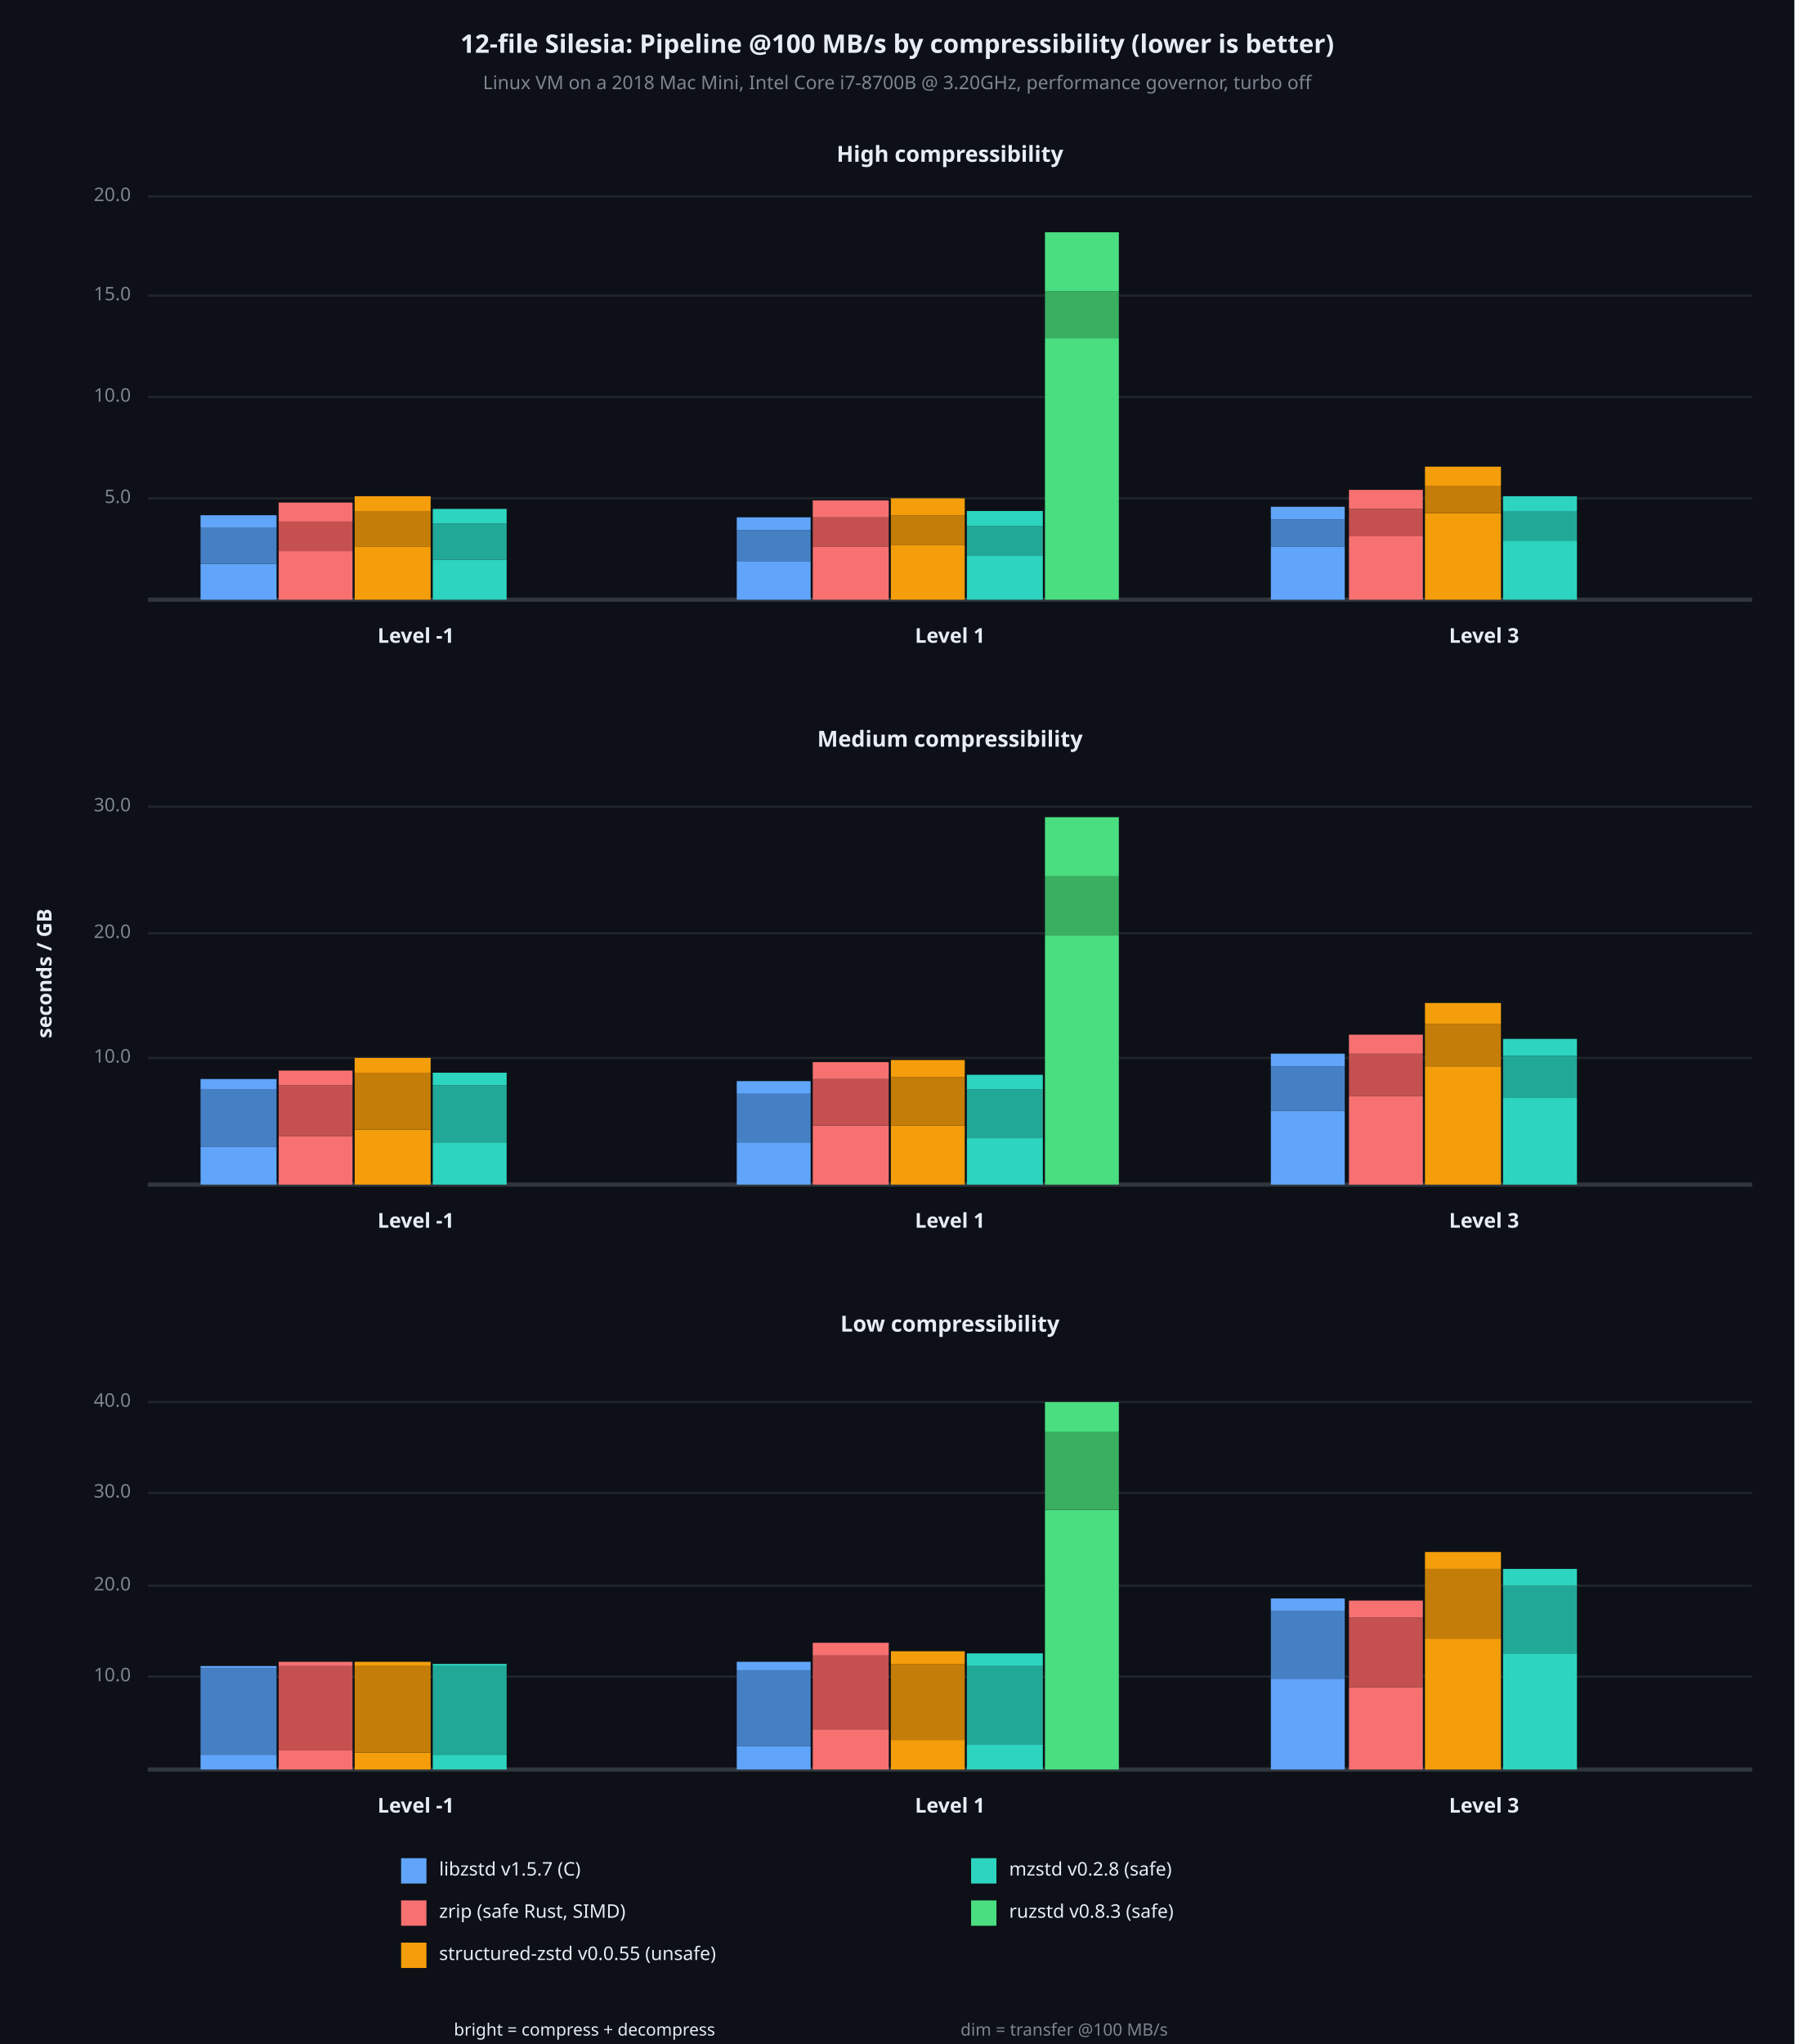
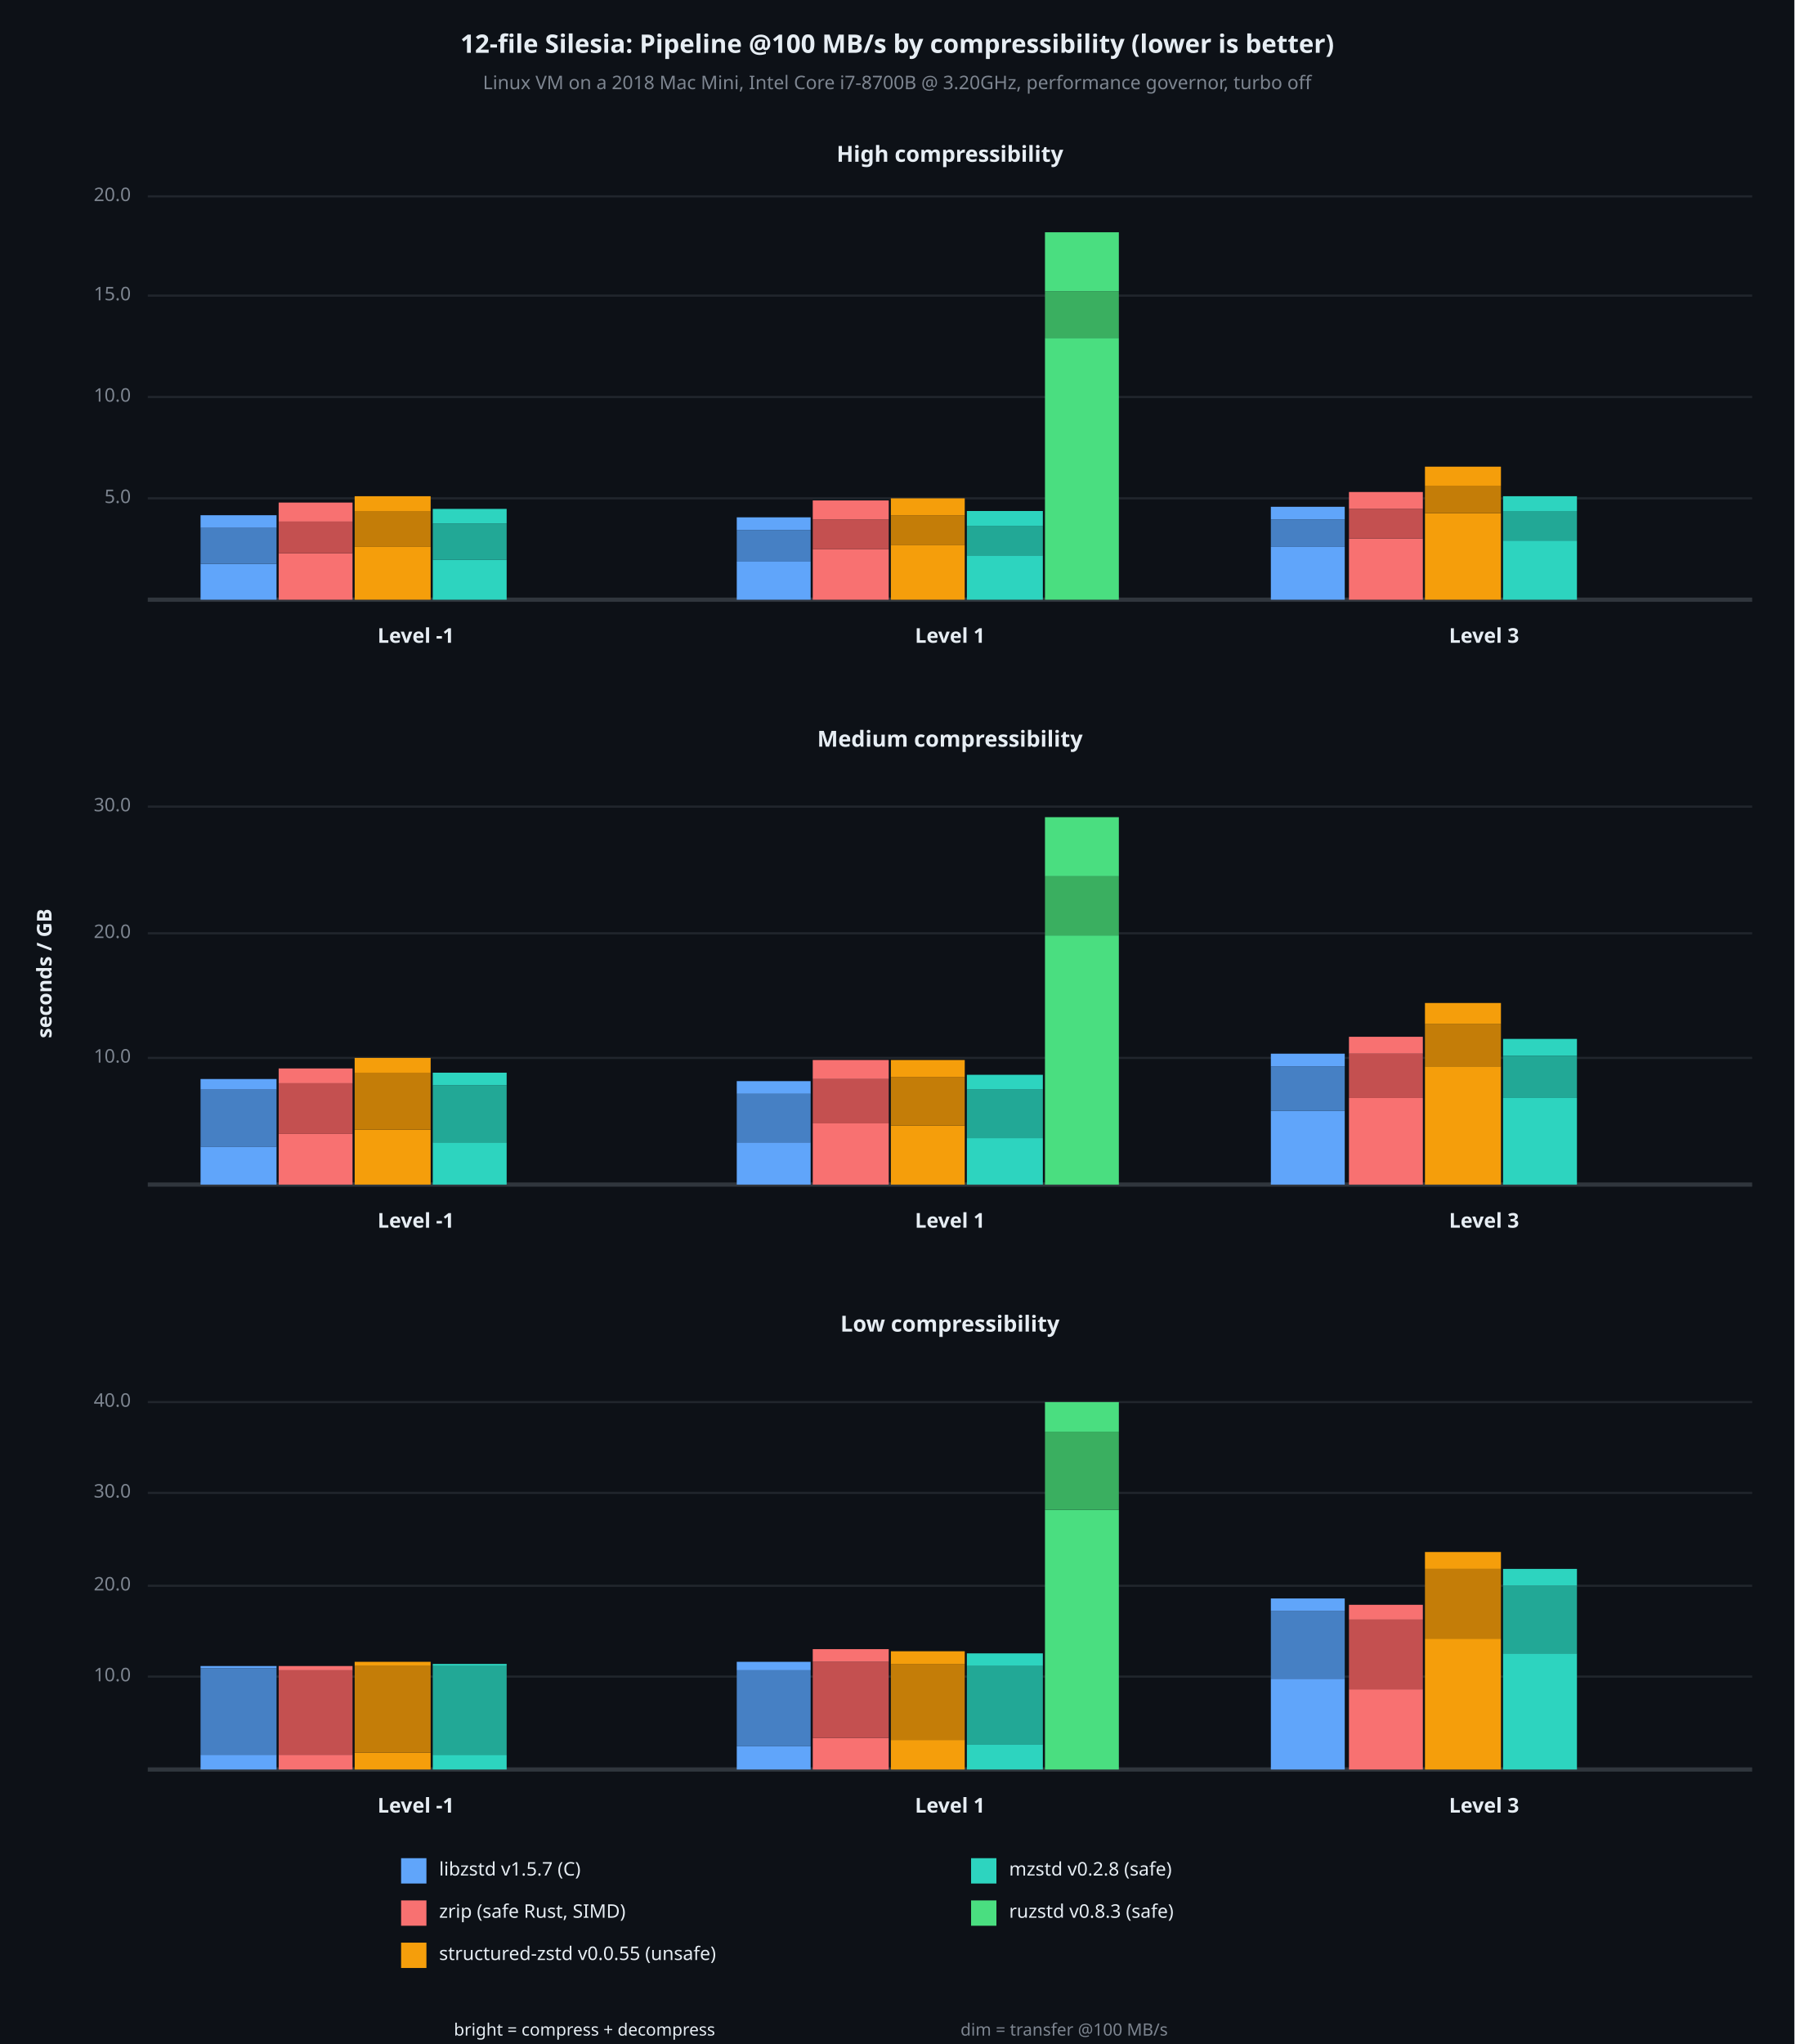
<svg xmlns="http://www.w3.org/2000/svg" viewBox="0 0 850 968" font-family="system-ui, -apple-system, sans-serif">
  <rect x="0" y="0" width="850" height="968" opacity="1" fill="#0D1117" stroke="none" />
  <text x="425" y="22" dy="0.5ex" text-anchor="middle" font-family="sans-serif" font-size="12.097" opacity="1" fill="#E6EDF3" font-weight="bold">
12-file Silesia: Pipeline @100 MB/s by compressibility (lower is better)
</text>
  <text x="425" y="40" dy="0.5ex" text-anchor="middle" font-family="sans-serif" font-size="8.871" opacity="1" fill="#7D8590">
Linux VM on a 2018 Mac Mini, Intel Core i7-8700B @ 3.20GHz, performance governor, turbo off
</text>
  <text x="22" y="461" dy="0.5ex" text-anchor="middle" font-family="sans-serif" font-size="9.677" opacity="1" fill="#E6EDF3" font-weight="bold" transform="rotate(270, 22, 461)">
seconds / GB
</text>
  <text x="450" y="74" dy="0.5ex" text-anchor="middle" font-family="sans-serif" font-size="10.484" opacity="1" fill="#E6EDF3" font-weight="bold">
High compressibility
</text>
  <polyline fill="none" opacity="1" stroke="#21262D" stroke-width="1" points="70,236 830,236 " />
  <text x="62" y="236" dy="0.5ex" text-anchor="end" font-family="sans-serif" font-size="8.871" opacity="1" fill="#7D8590">
5.0
</text>
  <polyline fill="none" opacity="1" stroke="#21262D" stroke-width="1" points="70,188 830,188 " />
  <text x="62" y="188" dy="0.5ex" text-anchor="end" font-family="sans-serif" font-size="8.871" opacity="1" fill="#7D8590">
10.0
</text>
  <polyline fill="none" opacity="1" stroke="#21262D" stroke-width="1" points="70,140 830,140 " />
  <text x="62" y="140" dy="0.5ex" text-anchor="end" font-family="sans-serif" font-size="8.871" opacity="1" fill="#7D8590">
15.0
</text>
  <polyline fill="none" opacity="1" stroke="#21262D" stroke-width="1" points="70,93 830,93 " />
  <text x="62" y="93" dy="0.5ex" text-anchor="end" font-family="sans-serif" font-size="8.871" opacity="1" fill="#7D8590">
20.0
</text>
  <polyline fill="none" opacity="1" stroke="#30363D" stroke-width="2" points="70,284 830,284 " />
  <rect x="95" y="267" width="36" height="17" opacity="1" fill="#60A5FA" stroke="none" />
  <rect x="95" y="250" width="36" height="17" opacity="1" fill="#4680C4" stroke="none" />
  <rect x="95" y="244" width="36" height="6" opacity="1" fill="#60A5FA" stroke="none" />
-   <rect x="132" y="261" width="35" height="23" opacity="1" fill="#F87171" stroke="none" />
-   <rect x="132" y="247" width="35" height="14" opacity="1" fill="#C45050" stroke="none" />
+   <rect x="132" y="262" width="35" height="22" opacity="1" fill="#F87171" stroke="none" />
+   <rect x="132" y="247" width="35" height="15" opacity="1" fill="#C45050" stroke="none" />
  <rect x="132" y="238" width="35" height="9" opacity="1" fill="#F87171" stroke="none" />
  <rect x="168" y="259" width="36" height="25" opacity="1" fill="#F59E0B" stroke="none" />
  <rect x="168" y="242" width="36" height="17" opacity="1" fill="#C47D08" stroke="none" />
  <rect x="168" y="235" width="36" height="7" opacity="1" fill="#F59E0B" stroke="none" />
  <rect x="205" y="265" width="35" height="19" opacity="1" fill="#2DD4BF" stroke="none" />
  <rect x="205" y="248" width="35" height="17" opacity="1" fill="#22A896" stroke="none" />
  <rect x="205" y="241" width="35" height="7" opacity="1" fill="#2DD4BF" stroke="none" />
  <text x="197" y="302" dy="0.5ex" text-anchor="middle" font-family="sans-serif" font-size="9.677" opacity="1" fill="#E6EDF3" font-weight="bold">
Level -1
</text>
  <rect x="349" y="266" width="35" height="18" opacity="1" fill="#60A5FA" stroke="none" />
  <rect x="349" y="251" width="35" height="15" opacity="1" fill="#4680C4" stroke="none" />
  <rect x="349" y="245" width="35" height="6" opacity="1" fill="#60A5FA" stroke="none" />
-   <rect x="385" y="259" width="36" height="25" opacity="1" fill="#F87171" stroke="none" />
-   <rect x="385" y="245" width="36" height="14" opacity="1" fill="#C45050" stroke="none" />
-   <rect x="385" y="237" width="36" height="8" opacity="1" fill="#F87171" stroke="none" />
+   <rect x="385" y="260" width="36" height="24" opacity="1" fill="#F87171" stroke="none" />
+   <rect x="385" y="246" width="36" height="14" opacity="1" fill="#C45050" stroke="none" />
+   <rect x="385" y="237" width="36" height="9" opacity="1" fill="#F87171" stroke="none" />
  <rect x="422" y="258" width="35" height="26" opacity="1" fill="#F59E0B" stroke="none" />
  <rect x="422" y="244" width="35" height="14" opacity="1" fill="#C47D08" stroke="none" />
  <rect x="422" y="236" width="35" height="8" opacity="1" fill="#F59E0B" stroke="none" />
  <rect x="458" y="263" width="36" height="21" opacity="1" fill="#2DD4BF" stroke="none" />
  <rect x="458" y="249" width="36" height="14" opacity="1" fill="#22A896" stroke="none" />
  <rect x="458" y="242" width="36" height="7" opacity="1" fill="#2DD4BF" stroke="none" />
  <rect x="495" y="160" width="35" height="124" opacity="1" fill="#4ADE80" stroke="none" />
  <rect x="495" y="138" width="35" height="22" opacity="1" fill="#3AAF60" stroke="none" />
  <rect x="495" y="110" width="35" height="28" opacity="1" fill="#4ADE80" stroke="none" />
  <text x="450" y="302" dy="0.5ex" text-anchor="middle" font-family="sans-serif" font-size="9.677" opacity="1" fill="#E6EDF3" font-weight="bold">
Level 1
</text>
  <rect x="602" y="259" width="35" height="25" opacity="1" fill="#60A5FA" stroke="none" />
  <rect x="602" y="246" width="35" height="13" opacity="1" fill="#4680C4" stroke="none" />
  <rect x="602" y="240" width="35" height="6" opacity="1" fill="#60A5FA" stroke="none" />
-   <rect x="639" y="254" width="35" height="30" opacity="1" fill="#F87171" stroke="none" />
-   <rect x="639" y="241" width="35" height="13" opacity="1" fill="#C45050" stroke="none" />
-   <rect x="639" y="232" width="35" height="9" opacity="1" fill="#F87171" stroke="none" />
+   <rect x="639" y="255" width="35" height="29" opacity="1" fill="#F87171" stroke="none" />
+   <rect x="639" y="241" width="35" height="14" opacity="1" fill="#C45050" stroke="none" />
+   <rect x="639" y="233" width="35" height="8" opacity="1" fill="#F87171" stroke="none" />
  <rect x="675" y="243" width="36" height="41" opacity="1" fill="#F59E0B" stroke="none" />
  <rect x="675" y="230" width="36" height="13" opacity="1" fill="#C47D08" stroke="none" />
  <rect x="675" y="221" width="36" height="9" opacity="1" fill="#F59E0B" stroke="none" />
  <rect x="712" y="256" width="35" height="28" opacity="1" fill="#2DD4BF" stroke="none" />
  <rect x="712" y="242" width="35" height="14" opacity="1" fill="#22A896" stroke="none" />
  <rect x="712" y="235" width="35" height="7" opacity="1" fill="#2DD4BF" stroke="none" />
  <text x="703" y="302" dy="0.5ex" text-anchor="middle" font-family="sans-serif" font-size="9.677" opacity="1" fill="#E6EDF3" font-weight="bold">
Level 3
</text>
  <text x="450" y="351" dy="0.5ex" text-anchor="middle" font-family="sans-serif" font-size="10.484" opacity="1" fill="#E6EDF3" font-weight="bold">
Medium compressibility
</text>
  <polyline fill="none" opacity="1" stroke="#21262D" stroke-width="1" points="70,501 830,501 " />
  <text x="62" y="501" dy="0.5ex" text-anchor="end" font-family="sans-serif" font-size="8.871" opacity="1" fill="#7D8590">
10.0
</text>
  <polyline fill="none" opacity="1" stroke="#21262D" stroke-width="1" points="70,442 830,442 " />
  <text x="62" y="442" dy="0.5ex" text-anchor="end" font-family="sans-serif" font-size="8.871" opacity="1" fill="#7D8590">
20.0
</text>
  <polyline fill="none" opacity="1" stroke="#21262D" stroke-width="1" points="70,382 830,382 " />
  <text x="62" y="382" dy="0.5ex" text-anchor="end" font-family="sans-serif" font-size="8.871" opacity="1" fill="#7D8590">
30.0
</text>
  <polyline fill="none" opacity="1" stroke="#30363D" stroke-width="2" points="70,561 830,561 " />
  <rect x="95" y="543" width="36" height="18" opacity="1" fill="#60A5FA" stroke="none" />
  <rect x="95" y="516" width="36" height="27" opacity="1" fill="#4680C4" stroke="none" />
  <rect x="95" y="511" width="36" height="5" opacity="1" fill="#60A5FA" stroke="none" />
-   <rect x="132" y="538" width="35" height="23" opacity="1" fill="#F87171" stroke="none" />
-   <rect x="132" y="514" width="35" height="24" opacity="1" fill="#C45050" stroke="none" />
-   <rect x="132" y="507" width="35" height="7" opacity="1" fill="#F87171" stroke="none" />
+   <rect x="132" y="537" width="35" height="24" opacity="1" fill="#F87171" stroke="none" />
+   <rect x="132" y="513" width="35" height="24" opacity="1" fill="#C45050" stroke="none" />
+   <rect x="132" y="506" width="35" height="7" opacity="1" fill="#F87171" stroke="none" />
  <rect x="168" y="535" width="36" height="26" opacity="1" fill="#F59E0B" stroke="none" />
  <rect x="168" y="508" width="36" height="27" opacity="1" fill="#C47D08" stroke="none" />
  <rect x="168" y="501" width="36" height="7" opacity="1" fill="#F59E0B" stroke="none" />
  <rect x="205" y="541" width="35" height="20" opacity="1" fill="#2DD4BF" stroke="none" />
  <rect x="205" y="514" width="35" height="27" opacity="1" fill="#22A896" stroke="none" />
  <rect x="205" y="508" width="35" height="6" opacity="1" fill="#2DD4BF" stroke="none" />
  <text x="197" y="579" dy="0.5ex" text-anchor="middle" font-family="sans-serif" font-size="9.677" opacity="1" fill="#E6EDF3" font-weight="bold">
Level -1
</text>
  <rect x="349" y="541" width="35" height="20" opacity="1" fill="#60A5FA" stroke="none" />
  <rect x="349" y="518" width="35" height="23" opacity="1" fill="#4680C4" stroke="none" />
  <rect x="349" y="512" width="35" height="6" opacity="1" fill="#60A5FA" stroke="none" />
-   <rect x="385" y="533" width="36" height="28" opacity="1" fill="#F87171" stroke="none" />
-   <rect x="385" y="511" width="36" height="22" opacity="1" fill="#C45050" stroke="none" />
-   <rect x="385" y="503" width="36" height="8" opacity="1" fill="#F87171" stroke="none" />
+   <rect x="385" y="532" width="36" height="29" opacity="1" fill="#F87171" stroke="none" />
+   <rect x="385" y="511" width="36" height="21" opacity="1" fill="#C45050" stroke="none" />
+   <rect x="385" y="502" width="36" height="9" opacity="1" fill="#F87171" stroke="none" />
  <rect x="422" y="533" width="35" height="28" opacity="1" fill="#F59E0B" stroke="none" />
  <rect x="422" y="510" width="35" height="23" opacity="1" fill="#C47D08" stroke="none" />
  <rect x="422" y="502" width="35" height="8" opacity="1" fill="#F59E0B" stroke="none" />
  <rect x="458" y="539" width="36" height="22" opacity="1" fill="#2DD4BF" stroke="none" />
  <rect x="458" y="516" width="36" height="23" opacity="1" fill="#22A896" stroke="none" />
  <rect x="458" y="509" width="36" height="7" opacity="1" fill="#2DD4BF" stroke="none" />
  <rect x="495" y="443" width="35" height="118" opacity="1" fill="#4ADE80" stroke="none" />
  <rect x="495" y="415" width="35" height="28" opacity="1" fill="#3AAF60" stroke="none" />
  <rect x="495" y="387" width="35" height="28" opacity="1" fill="#4ADE80" stroke="none" />
  <text x="450" y="579" dy="0.5ex" text-anchor="middle" font-family="sans-serif" font-size="9.677" opacity="1" fill="#E6EDF3" font-weight="bold">
Level 1
</text>
  <rect x="602" y="526" width="35" height="35" opacity="1" fill="#60A5FA" stroke="none" />
  <rect x="602" y="505" width="35" height="21" opacity="1" fill="#4680C4" stroke="none" />
  <rect x="602" y="499" width="35" height="6" opacity="1" fill="#60A5FA" stroke="none" />
-   <rect x="639" y="519" width="35" height="42" opacity="1" fill="#F87171" stroke="none" />
-   <rect x="639" y="499" width="35" height="20" opacity="1" fill="#C45050" stroke="none" />
-   <rect x="639" y="490" width="35" height="9" opacity="1" fill="#F87171" stroke="none" />
+   <rect x="639" y="520" width="35" height="41" opacity="1" fill="#F87171" stroke="none" />
+   <rect x="639" y="499" width="35" height="21" opacity="1" fill="#C45050" stroke="none" />
+   <rect x="639" y="491" width="35" height="8" opacity="1" fill="#F87171" stroke="none" />
  <rect x="675" y="505" width="36" height="56" opacity="1" fill="#F59E0B" stroke="none" />
  <rect x="675" y="485" width="36" height="20" opacity="1" fill="#C47D08" stroke="none" />
  <rect x="675" y="475" width="36" height="10" opacity="1" fill="#F59E0B" stroke="none" />
  <rect x="712" y="520" width="35" height="41" opacity="1" fill="#2DD4BF" stroke="none" />
  <rect x="712" y="500" width="35" height="20" opacity="1" fill="#22A896" stroke="none" />
  <rect x="712" y="492" width="35" height="8" opacity="1" fill="#2DD4BF" stroke="none" />
  <text x="703" y="579" dy="0.5ex" text-anchor="middle" font-family="sans-serif" font-size="9.677" opacity="1" fill="#E6EDF3" font-weight="bold">
Level 3
</text>
  <text x="450" y="628" dy="0.5ex" text-anchor="middle" font-family="sans-serif" font-size="10.484" opacity="1" fill="#E6EDF3" font-weight="bold">
Low compressibility
</text>
  <polyline fill="none" opacity="1" stroke="#21262D" stroke-width="1" points="70,794 830,794 " />
  <text x="62" y="794" dy="0.5ex" text-anchor="end" font-family="sans-serif" font-size="8.871" opacity="1" fill="#7D8590">
10.0
</text>
  <polyline fill="none" opacity="1" stroke="#21262D" stroke-width="1" points="70,751 830,751 " />
  <text x="62" y="751" dy="0.5ex" text-anchor="end" font-family="sans-serif" font-size="8.871" opacity="1" fill="#7D8590">
20.0
</text>
  <polyline fill="none" opacity="1" stroke="#21262D" stroke-width="1" points="70,707 830,707 " />
  <text x="62" y="707" dy="0.5ex" text-anchor="end" font-family="sans-serif" font-size="8.871" opacity="1" fill="#7D8590">
30.0
</text>
  <polyline fill="none" opacity="1" stroke="#21262D" stroke-width="1" points="70,664 830,664 " />
  <text x="62" y="664" dy="0.5ex" text-anchor="end" font-family="sans-serif" font-size="8.871" opacity="1" fill="#7D8590">
40.0
</text>
  <polyline fill="none" opacity="1" stroke="#30363D" stroke-width="2" points="70,838 830,838 " />
  <rect x="95" y="831" width="36" height="7" opacity="1" fill="#60A5FA" stroke="none" />
  <rect x="95" y="790" width="36" height="41" opacity="1" fill="#4680C4" stroke="none" />
  <rect x="95" y="789" width="36" height="1" opacity="1" fill="#60A5FA" stroke="none" />
-   <rect x="132" y="829" width="35" height="9" opacity="1" fill="#F87171" stroke="none" />
-   <rect x="132" y="789" width="35" height="40" opacity="1" fill="#C45050" stroke="none" />
-   <rect x="132" y="787" width="35" height="2" opacity="1" fill="#F87171" stroke="none" />
+   <rect x="132" y="831" width="35" height="7" opacity="1" fill="#F87171" stroke="none" />
+   <rect x="132" y="791" width="35" height="40" opacity="1" fill="#C45050" stroke="none" />
+   <rect x="132" y="789" width="35" height="2" opacity="1" fill="#F87171" stroke="none" />
  <rect x="168" y="830" width="36" height="8" opacity="1" fill="#F59E0B" stroke="none" />
  <rect x="168" y="789" width="36" height="41" opacity="1" fill="#C47D08" stroke="none" />
  <rect x="168" y="787" width="36" height="2" opacity="1" fill="#F59E0B" stroke="none" />
  <rect x="205" y="831" width="35" height="7" opacity="1" fill="#2DD4BF" stroke="none" />
  <rect x="205" y="789" width="35" height="42" opacity="1" fill="#22A896" stroke="none" />
  <rect x="205" y="788" width="35" height="1" opacity="1" fill="#2DD4BF" stroke="none" />
  <text x="197" y="856" dy="0.5ex" text-anchor="middle" font-family="sans-serif" font-size="9.677" opacity="1" fill="#E6EDF3" font-weight="bold">
Level -1
</text>
  <rect x="349" y="827" width="35" height="11" opacity="1" fill="#60A5FA" stroke="none" />
  <rect x="349" y="791" width="35" height="36" opacity="1" fill="#4680C4" stroke="none" />
  <rect x="349" y="787" width="35" height="4" opacity="1" fill="#60A5FA" stroke="none" />
-   <rect x="385" y="819" width="36" height="19" opacity="1" fill="#F87171" stroke="none" />
-   <rect x="385" y="784" width="36" height="35" opacity="1" fill="#C45050" stroke="none" />
-   <rect x="385" y="778" width="36" height="6" opacity="1" fill="#F87171" stroke="none" />
+   <rect x="385" y="823" width="36" height="15" opacity="1" fill="#F87171" stroke="none" />
+   <rect x="385" y="787" width="36" height="36" opacity="1" fill="#C45050" stroke="none" />
+   <rect x="385" y="781" width="36" height="6" opacity="1" fill="#F87171" stroke="none" />
  <rect x="422" y="824" width="35" height="14" opacity="1" fill="#F59E0B" stroke="none" />
  <rect x="422" y="788" width="35" height="36" opacity="1" fill="#C47D08" stroke="none" />
  <rect x="422" y="782" width="35" height="6" opacity="1" fill="#F59E0B" stroke="none" />
  <rect x="458" y="826" width="36" height="12" opacity="1" fill="#2DD4BF" stroke="none" />
  <rect x="458" y="789" width="36" height="37" opacity="1" fill="#22A896" stroke="none" />
  <rect x="458" y="783" width="36" height="6" opacity="1" fill="#2DD4BF" stroke="none" />
  <rect x="495" y="715" width="35" height="123" opacity="1" fill="#4ADE80" stroke="none" />
  <rect x="495" y="678" width="35" height="37" opacity="1" fill="#3AAF60" stroke="none" />
  <rect x="495" y="664" width="35" height="14" opacity="1" fill="#4ADE80" stroke="none" />
  <text x="450" y="856" dy="0.5ex" text-anchor="middle" font-family="sans-serif" font-size="9.677" opacity="1" fill="#E6EDF3" font-weight="bold">
Level 1
</text>
  <rect x="602" y="795" width="35" height="43" opacity="1" fill="#60A5FA" stroke="none" />
  <rect x="602" y="763" width="35" height="32" opacity="1" fill="#4680C4" stroke="none" />
  <rect x="602" y="757" width="35" height="6" opacity="1" fill="#60A5FA" stroke="none" />
-   <rect x="639" y="799" width="35" height="39" opacity="1" fill="#F87171" stroke="none" />
-   <rect x="639" y="766" width="35" height="33" opacity="1" fill="#C45050" stroke="none" />
-   <rect x="639" y="758" width="35" height="8" opacity="1" fill="#F87171" stroke="none" />
+   <rect x="639" y="800" width="35" height="38" opacity="1" fill="#F87171" stroke="none" />
+   <rect x="639" y="767" width="35" height="33" opacity="1" fill="#C45050" stroke="none" />
+   <rect x="639" y="760" width="35" height="7" opacity="1" fill="#F87171" stroke="none" />
  <rect x="675" y="776" width="36" height="62" opacity="1" fill="#F59E0B" stroke="none" />
  <rect x="675" y="743" width="36" height="33" opacity="1" fill="#C47D08" stroke="none" />
  <rect x="675" y="735" width="36" height="8" opacity="1" fill="#F59E0B" stroke="none" />
  <rect x="712" y="783" width="35" height="55" opacity="1" fill="#2DD4BF" stroke="none" />
  <rect x="712" y="751" width="35" height="32" opacity="1" fill="#22A896" stroke="none" />
  <rect x="712" y="743" width="35" height="8" opacity="1" fill="#2DD4BF" stroke="none" />
  <text x="703" y="856" dy="0.5ex" text-anchor="middle" font-family="sans-serif" font-size="9.677" opacity="1" fill="#E6EDF3" font-weight="bold">
Level 3
</text>
  <rect x="190" y="880" width="12" height="12" opacity="1" fill="#60A5FA" stroke="none" />
  <text x="208" y="886" dy="0.5ex" text-anchor="start" font-family="sans-serif" font-size="8.871" opacity="1" fill="#E6EDF3">
libzstd v1.5.7 (C)
</text>
  <rect x="190" y="900" width="12" height="12" opacity="1" fill="#F87171" stroke="none" />
  <text x="208" y="906" dy="0.5ex" text-anchor="start" font-family="sans-serif" font-size="8.871" opacity="1" fill="#E6EDF3">
zrip (safe Rust, SIMD)
</text>
  <rect x="190" y="920" width="12" height="12" opacity="1" fill="#F59E0B" stroke="none" />
  <text x="208" y="926" dy="0.5ex" text-anchor="start" font-family="sans-serif" font-size="8.871" opacity="1" fill="#E6EDF3">
structured-zstd v0.0.55 (unsafe)
</text>
  <rect x="460" y="880" width="12" height="12" opacity="1" fill="#2DD4BF" stroke="none" />
  <text x="478" y="886" dy="0.5ex" text-anchor="start" font-family="sans-serif" font-size="8.871" opacity="1" fill="#E6EDF3">
mzstd v0.2.8 (safe)
</text>
  <rect x="460" y="900" width="12" height="12" opacity="1" fill="#4ADE80" stroke="none" />
  <text x="478" y="906" dy="0.5ex" text-anchor="start" font-family="sans-serif" font-size="8.871" opacity="1" fill="#E6EDF3">
ruzstd v0.8.3 (safe)
</text>
  <text x="215" y="962" dy="0.5ex" text-anchor="start" font-family="sans-serif" font-size="8.065" opacity="1" fill="#E6EDF3">
bright = compress + decompress
</text>
  <text x="455" y="962" dy="0.5ex" text-anchor="start" font-family="sans-serif" font-size="8.065" opacity="1" fill="#7D8590">
dim = transfer @100 MB/s
</text>
</svg>
